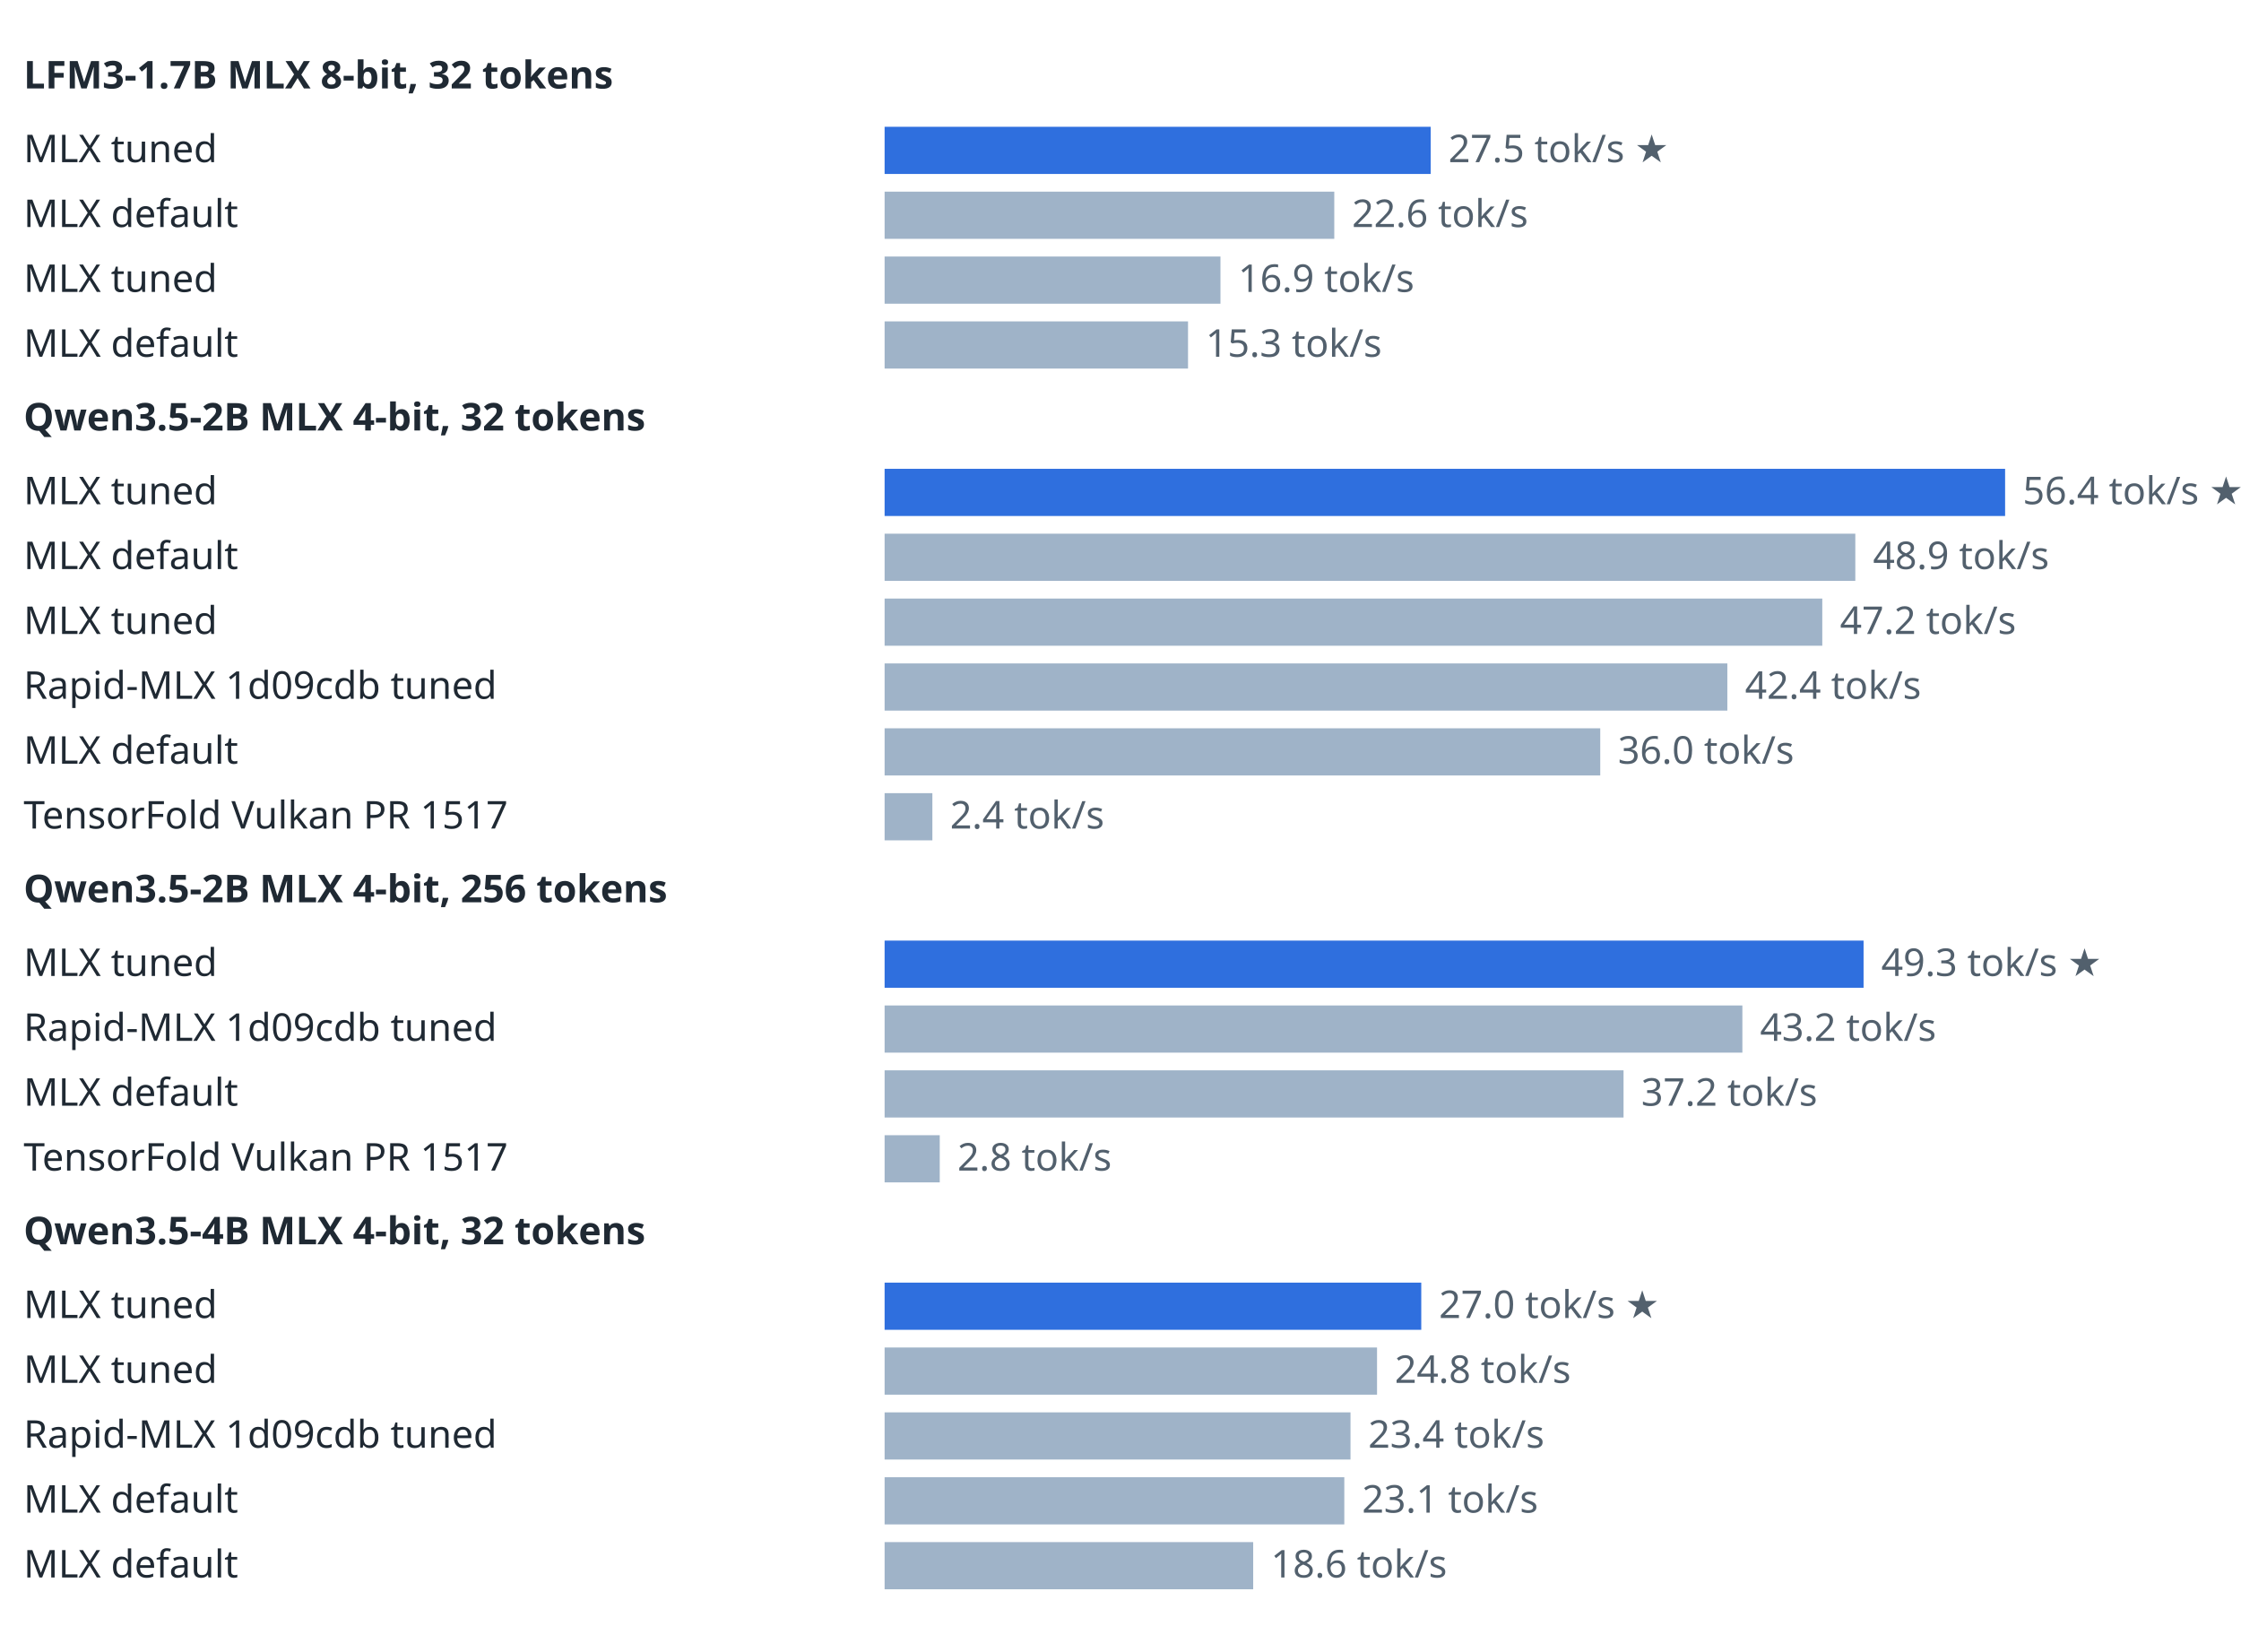
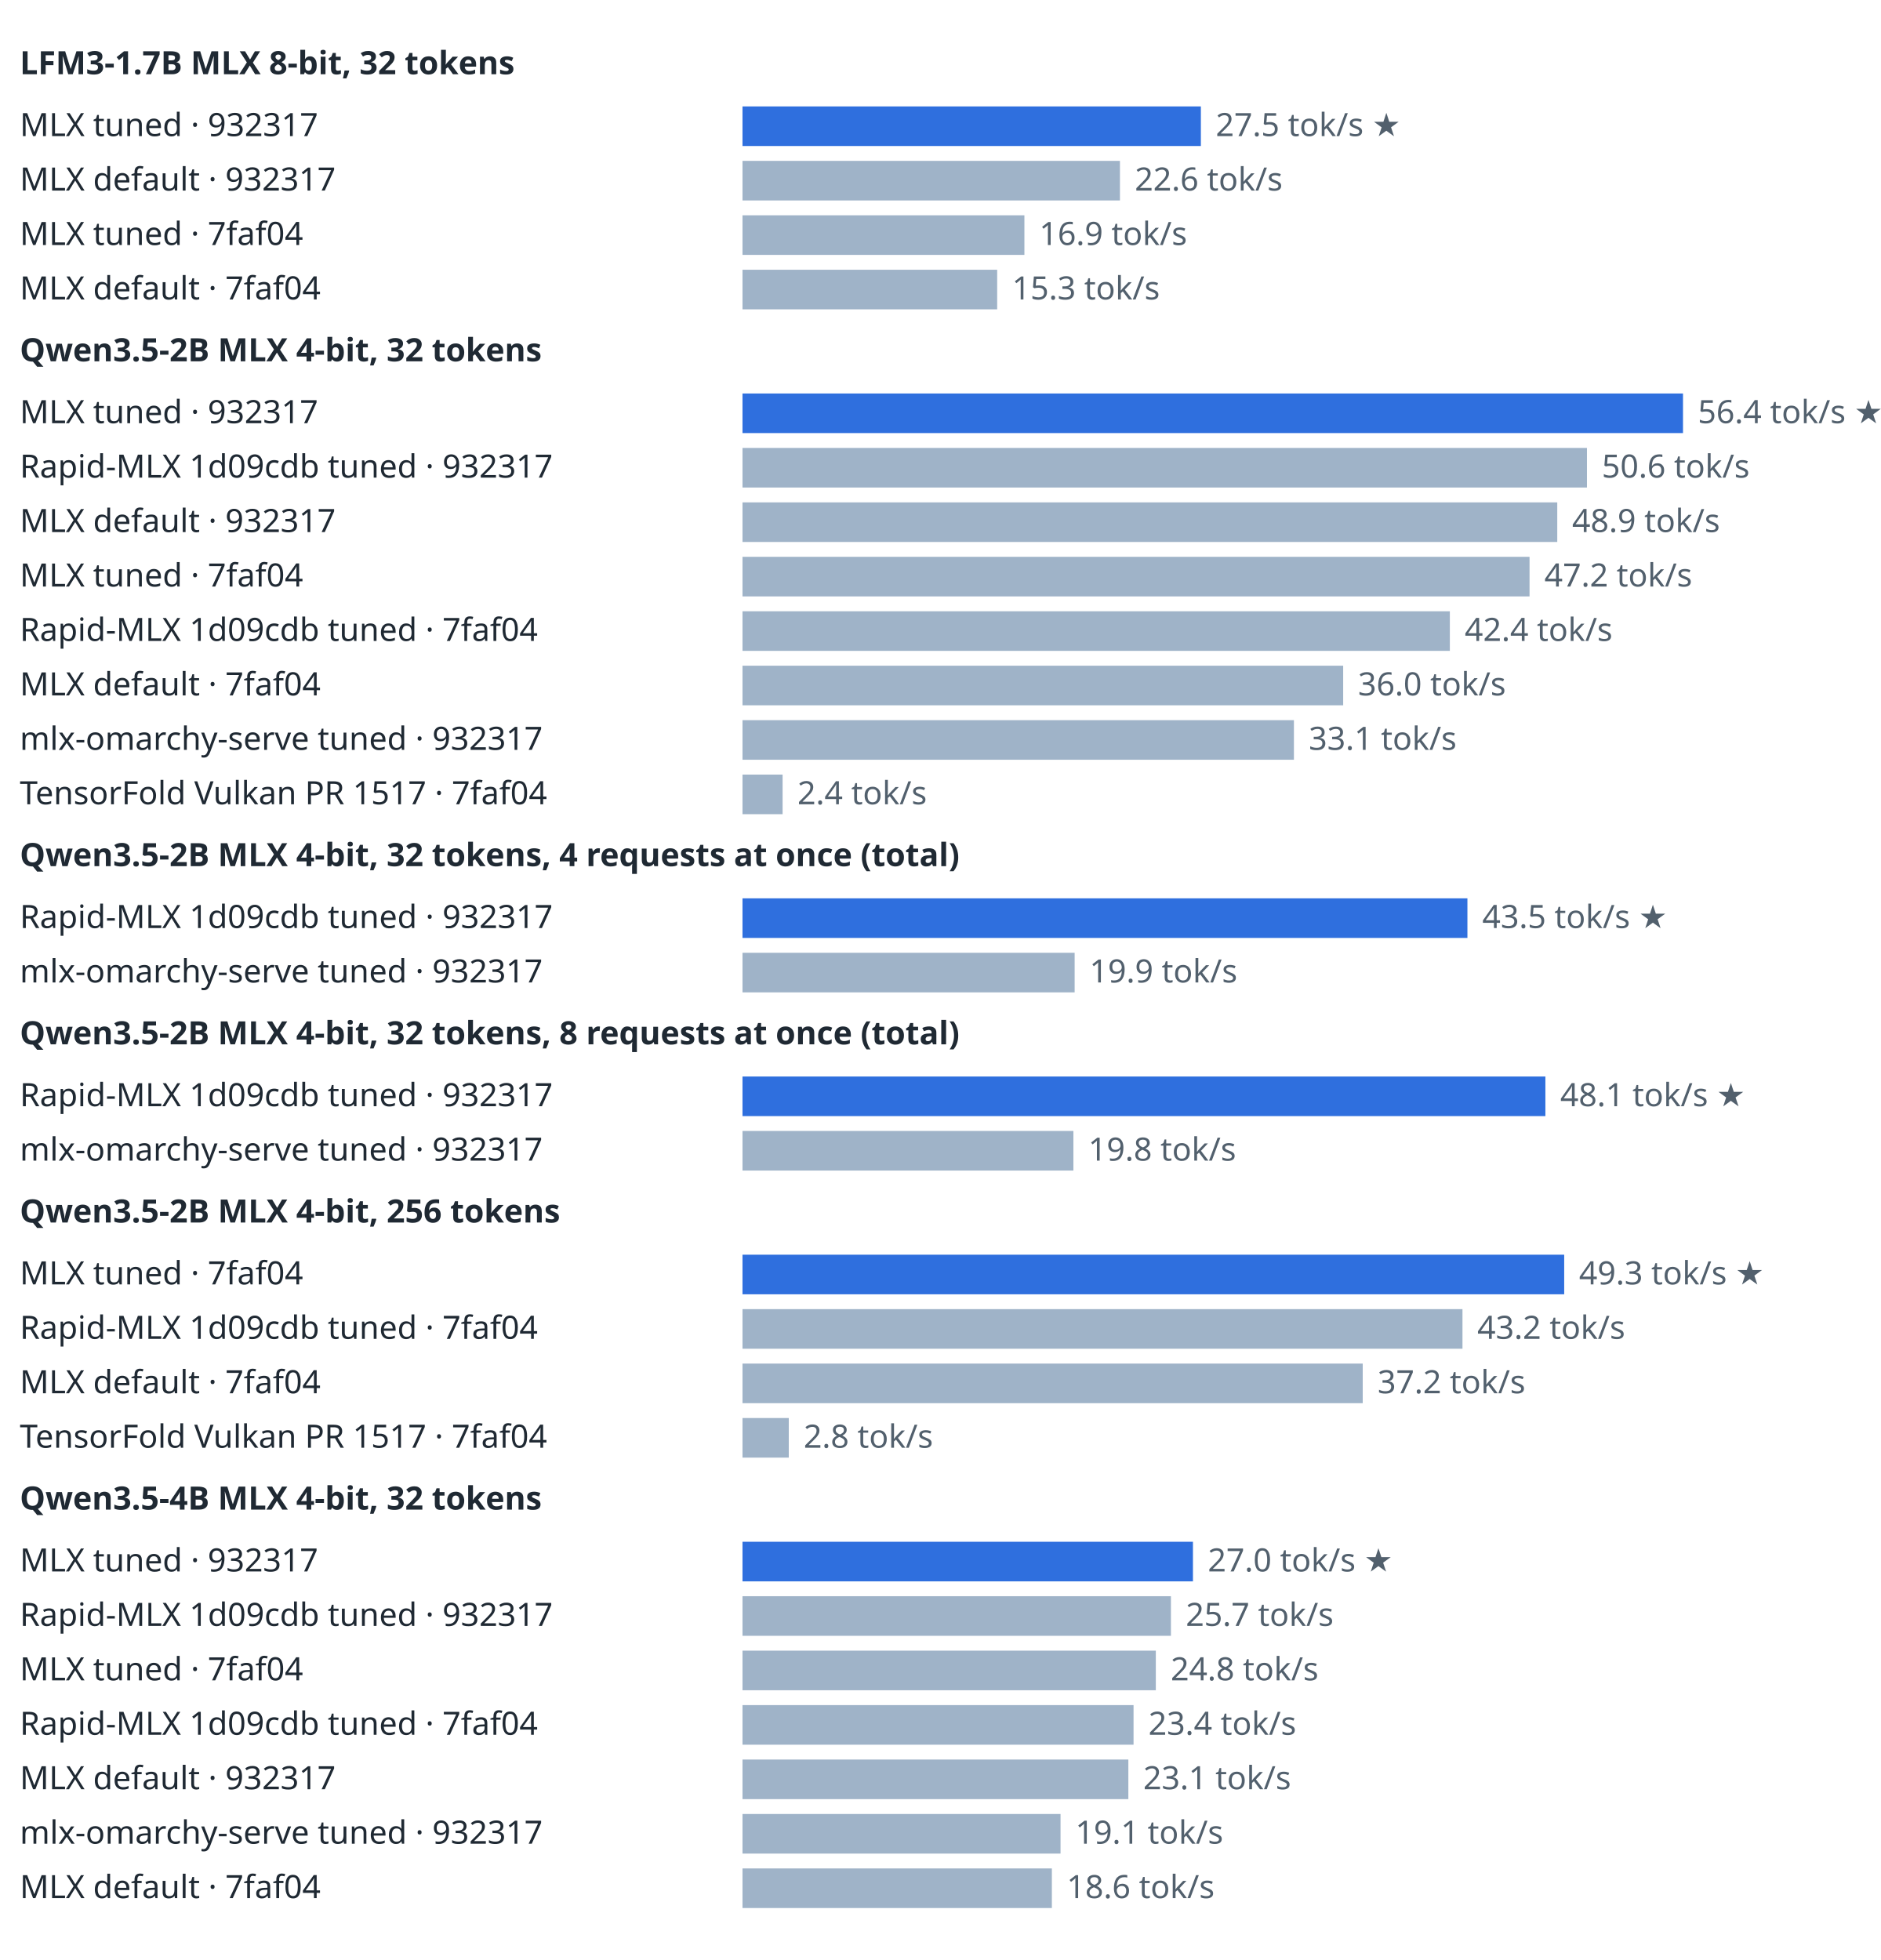
- <svg xmlns="http://www.w3.org/2000/svg" width="760" height="560" viewBox="0 0 760 560">
+ <svg xmlns="http://www.w3.org/2000/svg" width="760" height="792" viewBox="0 0 760 792">
  <style>text{font:13px sans-serif;fill:#1f2933}.h{font-weight:600}.v{fill:#52606d}.bar{fill:#9fb3c8}.best{fill:#2f6fde}@media (prefers-color-scheme:dark){text{fill:#e4e7eb}.v{fill:#cbd2d9}.bar{fill:#52606d}.best{fill:#5b9bf8}}</style>
  <text x="8" y="30" class="h">LFM3-1.7B MLX 8-bit, 32 tokens</text>
-   <text x="8" y="55" class="l">MLX tuned</text>
+   <text x="8" y="55" class="l">MLX tuned · 932317</text>
  <rect x="300" y="43" width="185.2" height="16" class="best" />
  <text x="491.2" y="55" class="v">27.5 tok/s ★</text>
-   <text x="8" y="77" class="l">MLX default</text>
+   <text x="8" y="77" class="l">MLX default · 932317</text>
  <rect x="300" y="65" width="152.5" height="16" class="bar" />
  <text x="458.5" y="77" class="v">22.6 tok/s</text>
-   <text x="8" y="99" class="l">MLX tuned</text>
+   <text x="8" y="99" class="l">MLX tuned · 7faf04</text>
  <rect x="300" y="87" width="113.9" height="16" class="bar" />
  <text x="419.9" y="99" class="v">16.9 tok/s</text>
-   <text x="8" y="121" class="l">MLX default</text>
+   <text x="8" y="121" class="l">MLX default · 7faf04</text>
  <rect x="300" y="109" width="102.9" height="16" class="bar" />
  <text x="408.9" y="121" class="v">15.3 tok/s</text>
  <text x="8" y="146" class="h">Qwen3.5-2B MLX 4-bit, 32 tokens</text>
-   <text x="8" y="171" class="l">MLX tuned</text>
+   <text x="8" y="171" class="l">MLX tuned · 932317</text>
  <rect x="300" y="159" width="380.0" height="16" class="best" />
  <text x="686.0" y="171" class="v">56.4 tok/s ★</text>
-   <text x="8" y="193" class="l">MLX default</text>
-   <rect x="300" y="181" width="329.2" height="16" class="bar" />
-   <text x="635.2" y="193" class="v">48.9 tok/s</text>
-   <text x="8" y="215" class="l">MLX tuned</text>
-   <rect x="300" y="203" width="318.0" height="16" class="bar" />
-   <text x="624.0" y="215" class="v">47.2 tok/s</text>
-   <text x="8" y="237" class="l">Rapid-MLX 1d09cdb tuned</text>
-   <rect x="300" y="225" width="285.8" height="16" class="bar" />
-   <text x="591.8" y="237" class="v">42.4 tok/s</text>
-   <text x="8" y="259" class="l">MLX default</text>
-   <rect x="300" y="247" width="242.7" height="16" class="bar" />
-   <text x="548.7" y="259" class="v">36.0 tok/s</text>
-   <text x="8" y="281" class="l">TensorFold Vulkan PR 1517</text>
-   <rect x="300" y="269" width="16.2" height="16" class="bar" />
-   <text x="322.2" y="281" class="v">2.4 tok/s</text>
-   <text x="8" y="306" class="h">Qwen3.5-2B MLX 4-bit, 256 tokens</text>
-   <text x="8" y="331" class="l">MLX tuned</text>
-   <rect x="300" y="319" width="332.0" height="16" class="best" />
-   <text x="638.0" y="331" class="v">49.3 tok/s ★</text>
-   <text x="8" y="353" class="l">Rapid-MLX 1d09cdb tuned</text>
-   <rect x="300" y="341" width="290.9" height="16" class="bar" />
-   <text x="596.9" y="353" class="v">43.2 tok/s</text>
-   <text x="8" y="375" class="l">MLX default</text>
-   <rect x="300" y="363" width="250.6" height="16" class="bar" />
-   <text x="556.6" y="375" class="v">37.2 tok/s</text>
-   <text x="8" y="397" class="l">TensorFold Vulkan PR 1517</text>
-   <rect x="300" y="385" width="18.7" height="16" class="bar" />
-   <text x="324.7" y="397" class="v">2.8 tok/s</text>
-   <text x="8" y="422" class="h">Qwen3.5-4B MLX 4-bit, 32 tokens</text>
-   <text x="8" y="447" class="l">MLX tuned</text>
-   <rect x="300" y="435" width="182.0" height="16" class="best" />
-   <text x="488.0" y="447" class="v">27.0 tok/s ★</text>
-   <text x="8" y="469" class="l">MLX tuned</text>
-   <rect x="300" y="457" width="167.0" height="16" class="bar" />
-   <text x="473.0" y="469" class="v">24.8 tok/s</text>
-   <text x="8" y="491" class="l">Rapid-MLX 1d09cdb tuned</text>
-   <rect x="300" y="479" width="158.0" height="16" class="bar" />
-   <text x="464.0" y="491" class="v">23.4 tok/s</text>
-   <text x="8" y="513" class="l">MLX default</text>
-   <rect x="300" y="501" width="155.9" height="16" class="bar" />
-   <text x="461.9" y="513" class="v">23.1 tok/s</text>
-   <text x="8" y="535" class="l">MLX default</text>
-   <rect x="300" y="523" width="125.0" height="16" class="bar" />
-   <text x="431.0" y="535" class="v">18.6 tok/s</text>
+   <text x="8" y="193" class="l">Rapid-MLX 1d09cdb tuned · 932317</text>
+   <rect x="300" y="181" width="341.2" height="16" class="bar" />
+   <text x="647.2" y="193" class="v">50.6 tok/s</text>
+   <text x="8" y="215" class="l">MLX default · 932317</text>
+   <rect x="300" y="203" width="329.2" height="16" class="bar" />
+   <text x="635.2" y="215" class="v">48.9 tok/s</text>
+   <text x="8" y="237" class="l">MLX tuned · 7faf04</text>
+   <rect x="300" y="225" width="318.0" height="16" class="bar" />
+   <text x="624.0" y="237" class="v">47.2 tok/s</text>
+   <text x="8" y="259" class="l">Rapid-MLX 1d09cdb tuned · 7faf04</text>
+   <rect x="300" y="247" width="285.8" height="16" class="bar" />
+   <text x="591.8" y="259" class="v">42.4 tok/s</text>
+   <text x="8" y="281" class="l">MLX default · 7faf04</text>
+   <rect x="300" y="269" width="242.7" height="16" class="bar" />
+   <text x="548.7" y="281" class="v">36.0 tok/s</text>
+   <text x="8" y="303" class="l">mlx-omarchy-serve tuned · 932317</text>
+   <rect x="300" y="291" width="222.8" height="16" class="bar" />
+   <text x="528.8" y="303" class="v">33.1 tok/s</text>
+   <text x="8" y="325" class="l">TensorFold Vulkan PR 1517 · 7faf04</text>
+   <rect x="300" y="313" width="16.2" height="16" class="bar" />
+   <text x="322.2" y="325" class="v">2.4 tok/s</text>
+   <text x="8" y="350" class="h">Qwen3.5-2B MLX 4-bit, 32 tokens, 4 requests at once (total)</text>
+   <text x="8" y="375" class="l">Rapid-MLX 1d09cdb tuned · 932317</text>
+   <rect x="300" y="363" width="292.9" height="16" class="best" />
+   <text x="598.9" y="375" class="v">43.5 tok/s ★</text>
+   <text x="8" y="397" class="l">mlx-omarchy-serve tuned · 932317</text>
+   <rect x="300" y="385" width="134.2" height="16" class="bar" />
+   <text x="440.2" y="397" class="v">19.9 tok/s</text>
+   <text x="8" y="422" class="h">Qwen3.5-2B MLX 4-bit, 32 tokens, 8 requests at once (total)</text>
+   <text x="8" y="447" class="l">Rapid-MLX 1d09cdb tuned · 932317</text>
+   <rect x="300" y="435" width="324.4" height="16" class="best" />
+   <text x="630.4" y="447" class="v">48.1 tok/s ★</text>
+   <text x="8" y="469" class="l">mlx-omarchy-serve tuned · 932317</text>
+   <rect x="300" y="457" width="133.7" height="16" class="bar" />
+   <text x="439.7" y="469" class="v">19.8 tok/s</text>
+   <text x="8" y="494" class="h">Qwen3.5-2B MLX 4-bit, 256 tokens</text>
+   <text x="8" y="519" class="l">MLX tuned · 7faf04</text>
+   <rect x="300" y="507" width="332.0" height="16" class="best" />
+   <text x="638.0" y="519" class="v">49.3 tok/s ★</text>
+   <text x="8" y="541" class="l">Rapid-MLX 1d09cdb tuned · 7faf04</text>
+   <rect x="300" y="529" width="290.9" height="16" class="bar" />
+   <text x="596.9" y="541" class="v">43.2 tok/s</text>
+   <text x="8" y="563" class="l">MLX default · 7faf04</text>
+   <rect x="300" y="551" width="250.6" height="16" class="bar" />
+   <text x="556.6" y="563" class="v">37.2 tok/s</text>
+   <text x="8" y="585" class="l">TensorFold Vulkan PR 1517 · 7faf04</text>
+   <rect x="300" y="573" width="18.7" height="16" class="bar" />
+   <text x="324.7" y="585" class="v">2.8 tok/s</text>
+   <text x="8" y="610" class="h">Qwen3.5-4B MLX 4-bit, 32 tokens</text>
+   <text x="8" y="635" class="l">MLX tuned · 932317</text>
+   <rect x="300" y="623" width="182.0" height="16" class="best" />
+   <text x="488.0" y="635" class="v">27.0 tok/s ★</text>
+   <text x="8" y="657" class="l">Rapid-MLX 1d09cdb tuned · 932317</text>
+   <rect x="300" y="645" width="173.1" height="16" class="bar" />
+   <text x="479.1" y="657" class="v">25.7 tok/s</text>
+   <text x="8" y="679" class="l">MLX tuned · 7faf04</text>
+   <rect x="300" y="667" width="167.0" height="16" class="bar" />
+   <text x="473.0" y="679" class="v">24.8 tok/s</text>
+   <text x="8" y="701" class="l">Rapid-MLX 1d09cdb tuned · 7faf04</text>
+   <rect x="300" y="689" width="158.0" height="16" class="bar" />
+   <text x="464.0" y="701" class="v">23.4 tok/s</text>
+   <text x="8" y="723" class="l">MLX default · 932317</text>
+   <rect x="300" y="711" width="155.9" height="16" class="bar" />
+   <text x="461.9" y="723" class="v">23.1 tok/s</text>
+   <text x="8" y="745" class="l">mlx-omarchy-serve tuned · 932317</text>
+   <rect x="300" y="733" width="128.5" height="16" class="bar" />
+   <text x="434.5" y="745" class="v">19.1 tok/s</text>
+   <text x="8" y="767" class="l">MLX default · 7faf04</text>
+   <rect x="300" y="755" width="125.0" height="16" class="bar" />
+   <text x="431.0" y="767" class="v">18.6 tok/s</text>
</svg>
